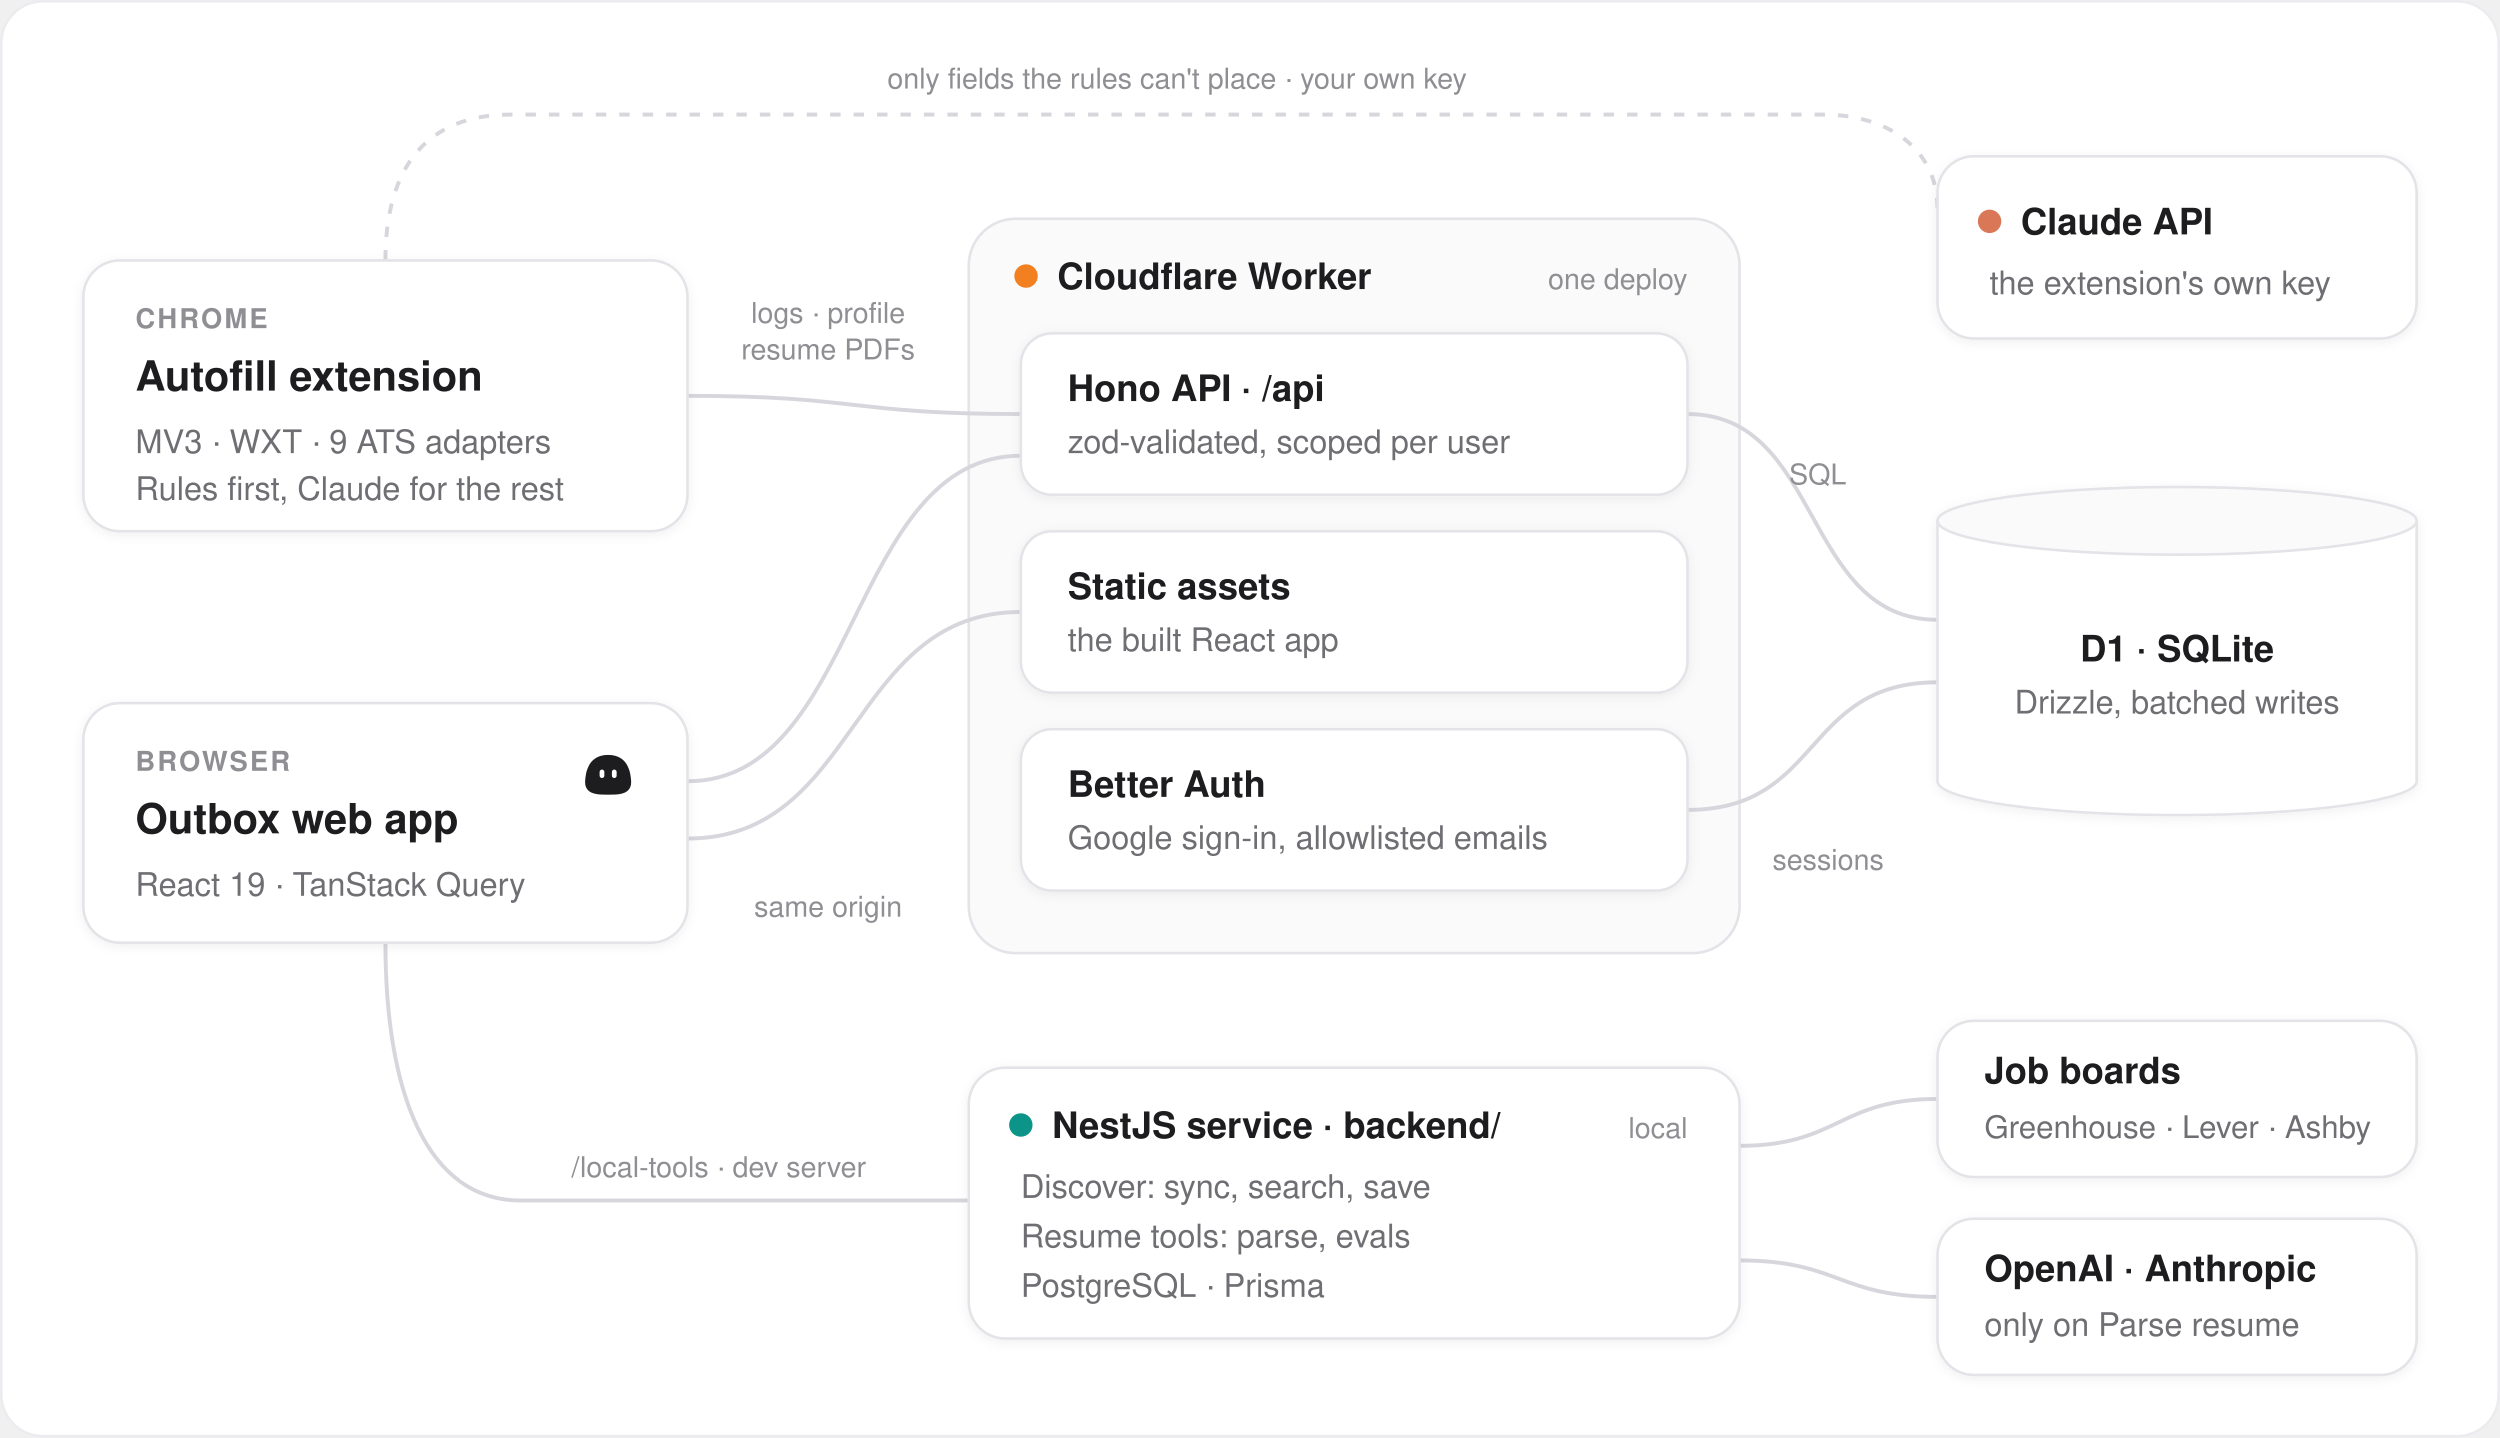
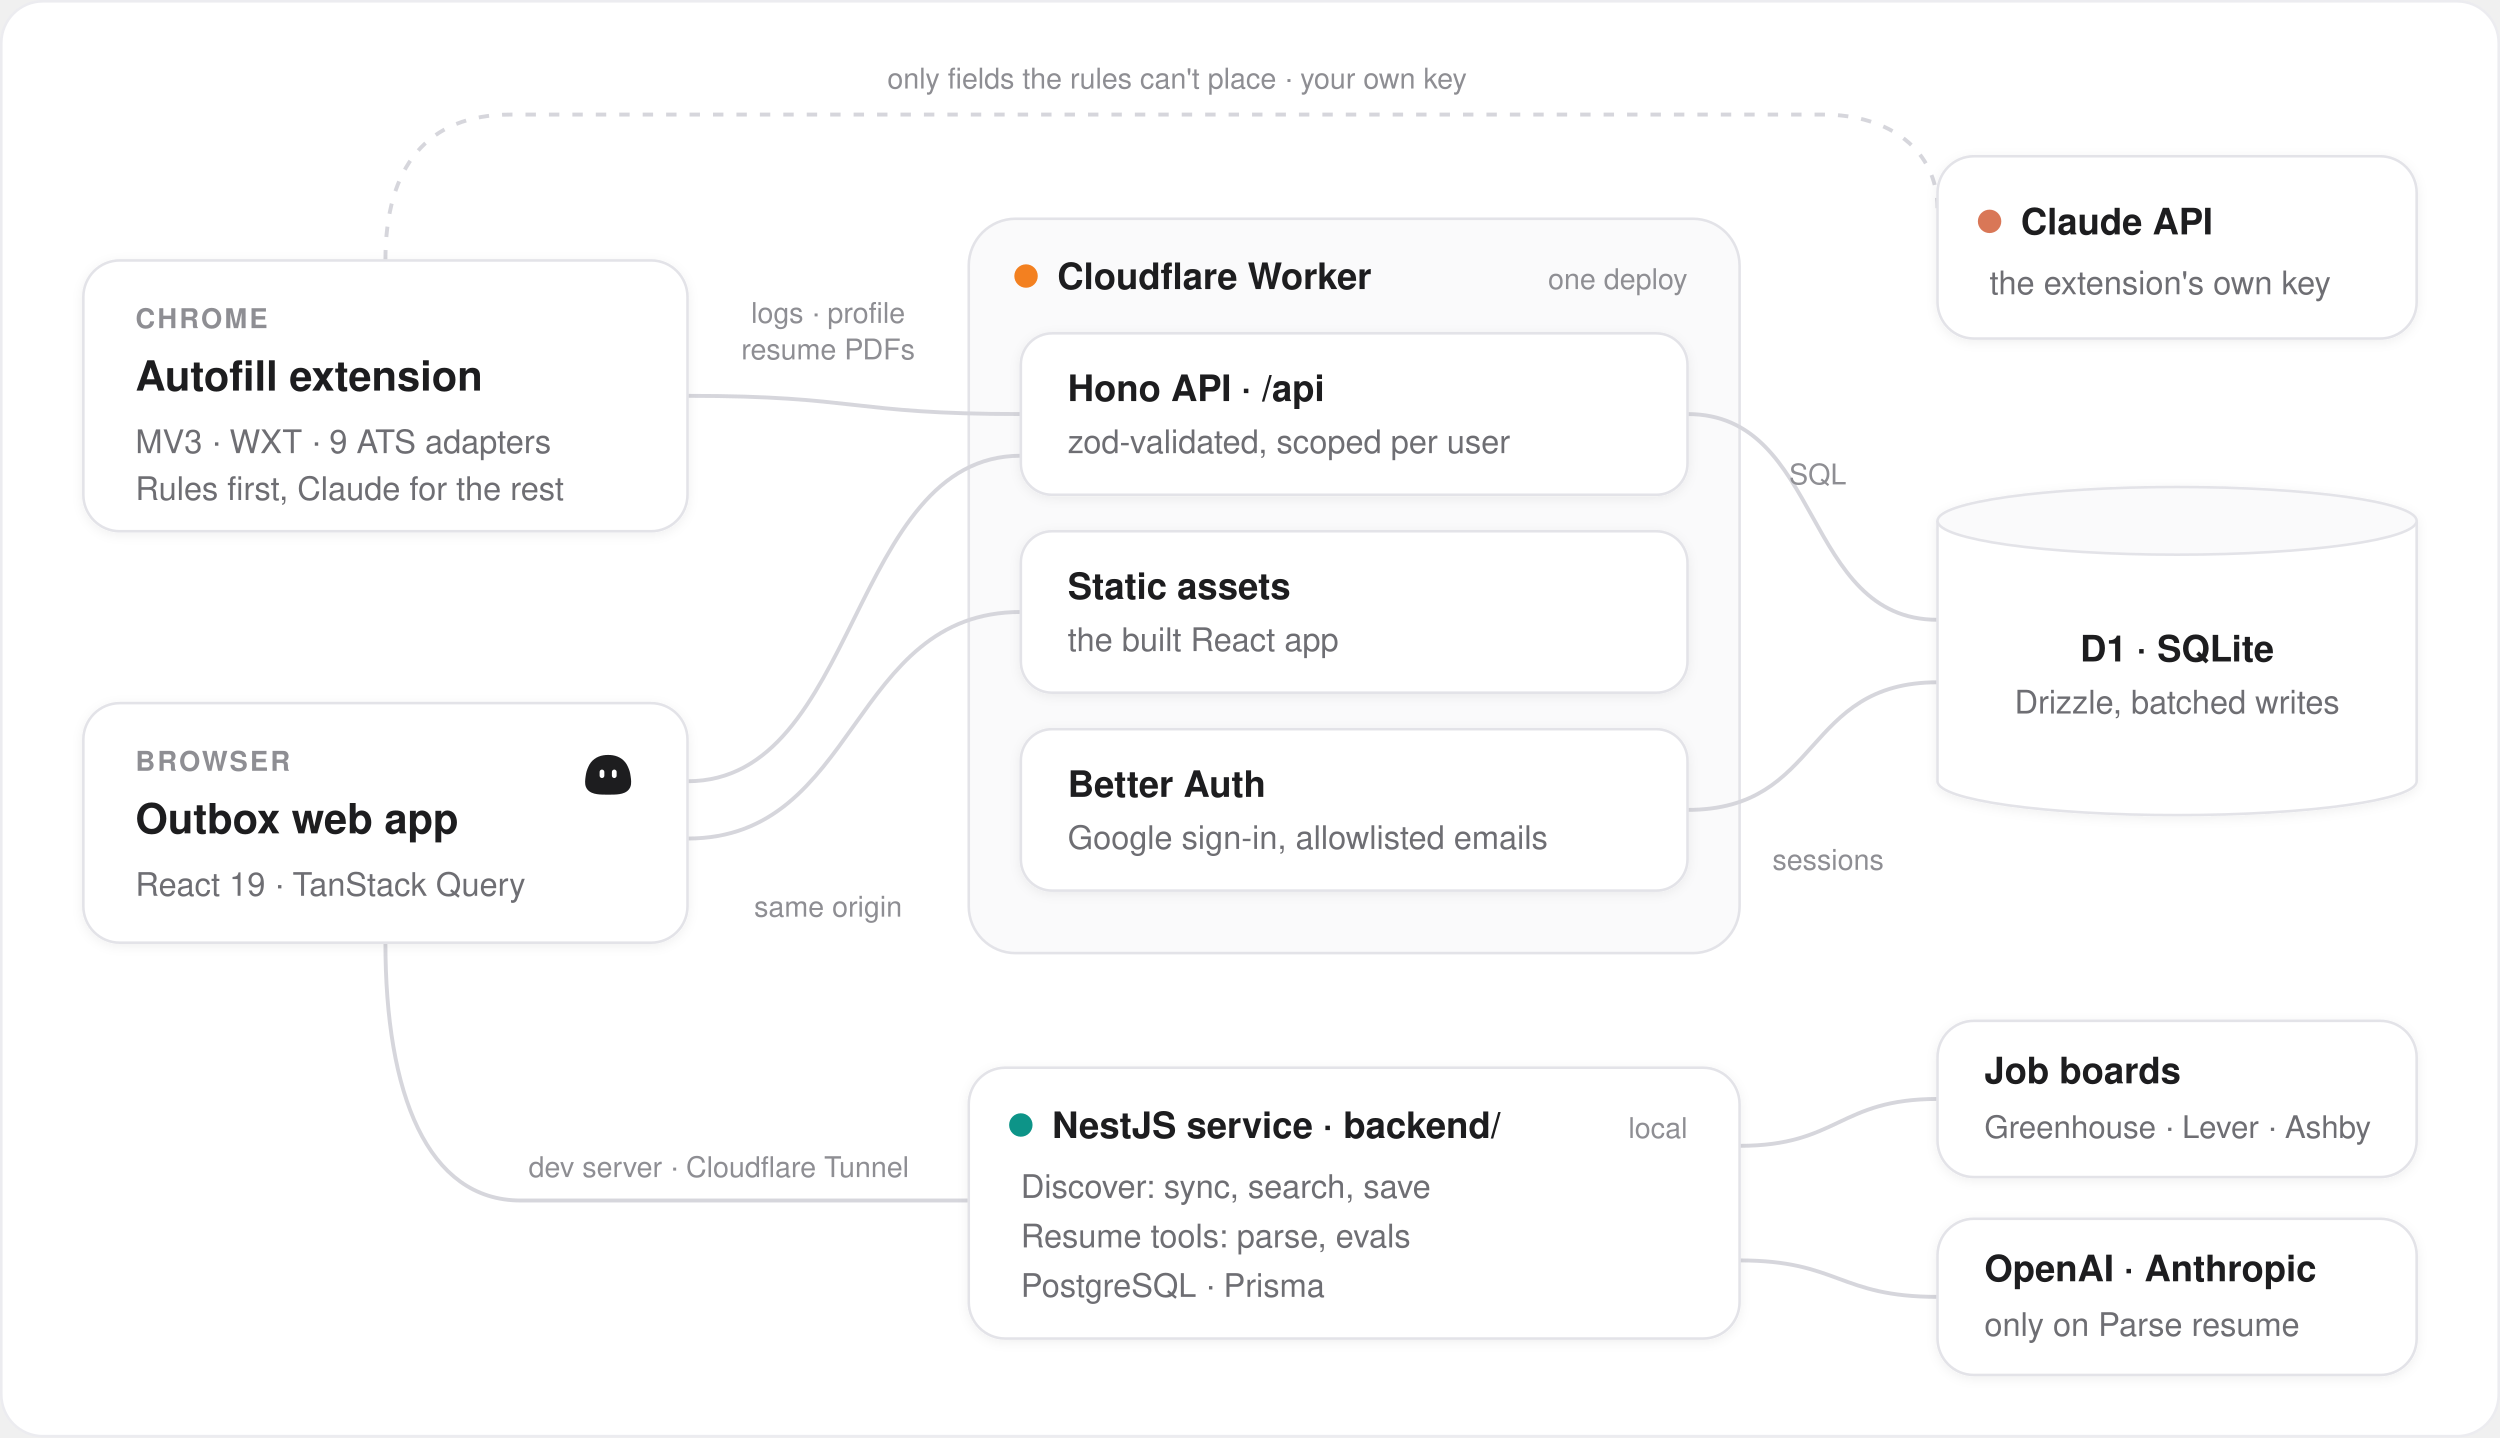
<svg xmlns="http://www.w3.org/2000/svg" viewBox="0 0 960 552" width="960" height="552" role="img" aria-labelledby="title desc">
  <style>
    text { font-family: -apple-system, BlinkMacSystemFont, "Segoe UI", "Helvetica Neue", Helvetica, Arial, sans-serif; }
    .eyebrow { font-size: 10.5px; font-weight: 600; letter-spacing: 0.08em; fill: #8e8e93; }
    .title { font-size: 16px; font-weight: 600; fill: #1d1d1f; }
    .name { font-size: 14px; font-weight: 600; fill: #1d1d1f; }
    .sub { font-size: 12.5px; fill: #6e6e73; }
    .edge { font-size: 11px; fill: #8e8e93; }
    .card { fill: #ffffff; stroke: #e3e3e8; stroke-width: 1; }
    .wire { fill: none; stroke: #d6d6dc; stroke-width: 1.5; }
    .pulse {
      fill: none;
      stroke-width: 3;
      stroke-linecap: round;
      stroke-dasharray: 0.14 1.3;
      stroke-dashoffset: 0.14;
      opacity: 0;
      animation: travel 8s linear infinite;
    }
    .data { stroke: #0a7cff; }
    .ai { stroke: #d97757; }
    .service { stroke: #0d9488; }
    .live { animation: breathe 2.4s ease-in-out infinite; transform-box: fill-box; transform-origin: center; }
    @keyframes travel {
      0% { stroke-dashoffset: 0.14; opacity: 1; }
      24% { stroke-dashoffset: -1; opacity: 1; }
      25%, 100% { stroke-dashoffset: -1; opacity: 0; }
    }
    @keyframes breathe {
      0%, 100% { opacity: 1; transform: scale(1); }
      50% { opacity: 0.45; transform: scale(0.8); }
    }
    @media (prefers-reduced-motion: reduce) {
      .pulse { animation: none; }
      .live { animation: none; }
    }
  </style>
  <defs>
    <filter id="lift" x="-10%" y="-10%" width="120%" height="140%">
      <feDropShadow dx="0" dy="1" stdDeviation="2" flood-color="#000000" flood-opacity="0.06" />
    </filter>
    <filter id="glow" x="-20%" y="-20%" width="140%" height="140%">
      <feGaussianBlur stdDeviation="2" result="blur" />
      <feMerge>
        <feMergeNode in="blur" />
        <feMergeNode in="SourceGraphic" />
      </feMerge>
    </filter>
  </defs>
  <rect x="0.5" y="0.5" width="959" height="551" rx="16" fill="#ffffff" stroke="#ececf0" />
  <rect x="372" y="84" width="296" height="282" rx="18" fill="#fafafb" stroke="#e3e3e8" />
  <path class="wire" d="M264,152 C330,152 326,159 392,159" />
  <path class="wire" d="M264,300 C330,300 326,175 392,175" />
  <path class="wire" d="M264,322 C330,322 326,235 392,235" />
  <path class="wire" d="M648,159 C700,159 692,238 744,238" />
  <path class="wire" d="M648,311 C700,311 692,262 744,262" />
  <path class="wire" stroke-dasharray="4 5" d="M148,100 C148,64 164,44 196,44 L700,44 C726,44 744,58 744,80" />
  <path class="wire" d="M148,362 C148,420 164,461 200,461 L372,461" />
  <path class="wire" d="M668,440 C706,440 706,422 744,422" />
  <path class="wire" d="M668,484 C706,484 706,498 744,498" />
  <text class="edge" x="318" y="124" text-anchor="middle">logs · profile</text>
  <text class="edge" x="318" y="138" text-anchor="middle">resume PDFs</text>
  <text class="edge" x="318" y="352" text-anchor="middle">same origin</text>
  <text class="edge" x="698" y="186" text-anchor="middle">SQL</text>
  <text class="edge" x="702" y="334" text-anchor="middle">sessions</text>
  <text class="edge" x="452" y="34" text-anchor="middle">only fields the rules can't place · your own key</text>
-   <text class="edge" x="276" y="452" text-anchor="middle">/local-tools · dev server</text>
+   <text class="edge" x="276" y="452" text-anchor="middle">dev server · Cloudflare Tunnel</text>
  <path class="pulse data" pathLength="1" filter="url(#glow)" d="M264,152 C330,152 326,159 392,159" style="animation-delay: 0s" />
  <path class="pulse data" pathLength="1" filter="url(#glow)" d="M648,159 C700,159 692,238 744,238" style="animation-delay: 1s" />
  <path class="pulse data" pathLength="1" filter="url(#glow)" d="M744,238 C692,238 700,159 648,159" style="animation-delay: 2.2s" />
  <path class="pulse data" pathLength="1" filter="url(#glow)" d="M392,175 C326,175 330,300 264,300" style="animation-delay: 3.2s" />
  <path class="pulse ai" pathLength="1" filter="url(#glow)" d="M148,100 C148,64 164,44 196,44 L700,44 C726,44 744,58 744,80" style="animation-delay: 4.2s" />
  <path class="pulse service" pathLength="1" filter="url(#glow)" d="M148,362 C148,420 164,461 200,461 L372,461" style="animation-delay: 5.2s" />
  <path class="pulse service" pathLength="1" filter="url(#glow)" d="M668,440 C706,440 706,422 744,422" style="animation-delay: 6.2s" />
  <path class="pulse ai" pathLength="1" filter="url(#glow)" d="M668,484 C706,484 706,498 744,498" style="animation-delay: 7s" />
  <g filter="url(#lift)">
    <rect class="card" x="32" y="100" width="232" height="104" rx="14" />
    <rect class="card" x="32" y="270" width="232" height="92" rx="14" />
  </g>
  <text class="eyebrow" x="52" y="126">CHROME</text>
  <text class="title" x="52" y="150">Autofill extension</text>
  <text class="sub" x="52" y="174">MV3 · WXT · 9 ATS adapters</text>
  <text class="sub" x="52" y="192">Rules first, Claude for the rest</text>
  <text class="eyebrow" x="52" y="296">BROWSER</text>
  <text class="title" x="52" y="320">Outbox web app</text>
  <text class="sub" x="52" y="344">React 19 · TanStack Query</text>
  <g transform="translate(222 286) scale(0.36)">
    <g transform="translate(32 33.521) scale(0.39)">
      <path fill="#1d1d1f" d="M61.5 0C61.84 2.31 62.19 4.64 62.43 7.03C62.68 9.43 62.93 11.89 62.96 14.37C63 16.85 62.99 19.43 62.62 21.91C62.25 24.39 61.69 26.94 60.75 29.26C59.82 31.58 58.53 33.84 57.01 35.82C55.49 37.81 53.62 39.63 51.62 41.17C49.63 42.7 47.32 43.97 45.03 45.03C42.75 46.09 40.28 46.87 37.91 47.53C35.53 48.19 33.11 48.63 30.79 49C28.47 49.38 26.19 49.6 23.98 49.8C21.78 50 19.64 50.1 17.56 50.19C15.48 50.28 13.47 50.31 11.49 50.35C9.51 50.38 7.59 50.39 5.68 50.39C3.76 50.4 1.89 50.4 0 50.4C-1.89 50.4 -3.76 50.4 -5.68 50.39C-7.59 50.39 -9.51 50.38 -11.49 50.35C-13.47 50.31 -15.48 50.28 -17.56 50.19C-19.64 50.1 -21.78 50 -23.98 49.8C-26.19 49.6 -28.47 49.38 -30.79 49C-33.11 48.63 -35.53 48.19 -37.91 47.53C-40.28 46.87 -42.75 46.09 -45.03 45.03C-47.32 43.97 -49.63 42.7 -51.62 41.17C-53.62 39.63 -55.49 37.81 -57.01 35.82C-58.53 33.84 -59.82 31.58 -60.75 29.26C-61.69 26.94 -62.25 24.39 -62.62 21.91C-62.99 19.43 -63 16.85 -62.96 14.37C-62.93 11.89 -62.68 9.43 -62.43 7.03C-62.19 4.64 -61.84 2.31 -61.5 0C-61.16 -2.31 -60.84 -4.57 -60.4 -6.81C-59.96 -9.04 -59.47 -11.26 -58.84 -13.43C-58.22 -15.6 -57.45 -17.72 -56.65 -19.82C-55.85 -21.92 -54.97 -23.98 -54.03 -26.02C-53.09 -28.06 -52.13 -30.11 -50.99 -32.04C-49.86 -33.98 -48.58 -35.87 -47.2 -37.64C-45.82 -39.41 -44.3 -41.11 -42.69 -42.69C-41.08 -44.26 -39.35 -45.74 -37.55 -47.08C-35.75 -48.42 -33.84 -49.65 -31.89 -50.75C-29.94 -51.84 -27.9 -52.81 -25.84 -53.65C-23.78 -54.5 -21.66 -55.21 -19.53 -55.8C-17.4 -56.4 -15.23 -56.86 -13.06 -57.22C-10.9 -57.59 -8.71 -57.83 -6.53 -57.99C-4.36 -58.15 -2.18 -58.2 0 -58.2C2.18 -58.2 4.36 -58.15 6.53 -57.99C8.71 -57.83 10.9 -57.59 13.06 -57.22C15.23 -56.86 17.4 -56.4 19.53 -55.8C21.66 -55.21 23.78 -54.5 25.84 -53.65C27.9 -52.81 29.94 -51.84 31.89 -50.75C33.84 -49.65 35.75 -48.42 37.55 -47.08C39.35 -45.74 41.08 -44.26 42.69 -42.69C44.3 -41.11 45.82 -39.41 47.2 -37.64C48.58 -35.87 49.86 -33.98 50.99 -32.04C52.13 -30.11 53.09 -28.06 54.03 -26.02C54.97 -23.98 55.85 -21.92 56.65 -19.82C57.45 -17.72 58.22 -15.6 58.84 -13.43C59.47 -11.26 59.96 -9.04 60.4 -6.81C60.84 -4.57 61.16 -2.31 61.5 0Z" />
      <path fill="#ffffff" d="M-23.28 -11.64L-22.89 -13.86L-21.76 -15.81L-20.04 -17.25L-17.93 -18.02L-15.67 -18.02L-13.56 -17.25L-11.84 -15.81L-10.71 -13.86L-10.32 -11.64L-10.32 -1.56L-10.71 0.66L-11.84 2.61L-13.56 4.05L-15.67 4.82L-17.93 4.82L-20.04 4.05L-21.76 2.61L-22.89 0.66L-23.28 -1.56Z" />
      <path fill="#ffffff" d="M10.32 -11.64L10.71 -13.86L11.84 -15.81L13.56 -17.25L15.67 -18.02L17.93 -18.02L20.04 -17.25L21.76 -15.81L22.89 -13.86L23.28 -11.64L23.28 -1.56L22.89 0.66L21.76 2.61L20.04 4.05L17.93 4.82L15.67 4.82L13.56 4.05L11.84 2.61L10.71 0.66L10.32 -1.56Z" />
    </g>
  </g>
  <circle class="live" cx="394" cy="106" r="4.5" fill="#f38020" />
  <text class="name" x="406" y="111">Cloudflare Worker</text>
  <text class="edge" x="648" y="111" text-anchor="end">one deploy</text>
  <g filter="url(#lift)">
    <rect class="card" x="392" y="128" width="256" height="62" rx="12" />
    <rect class="card" x="392" y="204" width="256" height="62" rx="12" />
    <rect class="card" x="392" y="280" width="256" height="62" rx="12" />
  </g>
  <text class="name" x="410" y="154">Hono API · /api</text>
  <text class="sub" x="410" y="174">zod-validated, scoped per user</text>
  <text class="name" x="410" y="230">Static assets</text>
  <text class="sub" x="410" y="250">the built React app</text>
  <text class="name" x="410" y="306">Better Auth</text>
  <text class="sub" x="410" y="326">Google sign-in, allowlisted emails</text>
  <g filter="url(#lift)">
    <path d="M744,200 V300 A92,13 0 0 0 928,300 V200" fill="#ffffff" stroke="#e3e3e8" />
    <ellipse cx="836" cy="200" rx="92" ry="13" fill="#fafafb" stroke="#e3e3e8" />
  </g>
  <text class="name" x="836" y="254" text-anchor="middle">D1 · SQLite</text>
  <text class="sub" x="836" y="274" text-anchor="middle">Drizzle, batched writes</text>
  <rect class="card" x="744" y="60" width="184" height="70" rx="14" filter="url(#lift)" />
  <circle cx="764" cy="85" r="4.5" fill="#d97757" />
  <text class="name" x="776" y="90">Claude API</text>
  <text class="sub" x="764" y="113">the extension's own key</text>
  <rect class="card" x="372" y="410" width="296" height="104" rx="14" filter="url(#lift)" />
  <circle cx="392" cy="432" r="4.5" fill="#0d9488" />
  <text class="name" x="404" y="437">NestJS service · backend/</text>
  <text class="edge" x="648" y="437" text-anchor="end">local</text>
  <text class="sub" x="392" y="460">Discover: sync, search, save</text>
  <text class="sub" x="392" y="479">Resume tools: parse, evals</text>
  <text class="sub" x="392" y="498">PostgreSQL · Prisma</text>
  <g filter="url(#lift)">
    <rect class="card" x="744" y="392" width="184" height="60" rx="14" />
    <rect class="card" x="744" y="468" width="184" height="60" rx="14" />
  </g>
  <text class="name" x="762" y="416">Job boards</text>
  <text class="sub" x="762" y="437" style="font-size: 12px">Greenhouse · Lever · Ashby</text>
  <text class="name" x="762" y="492">OpenAI · Anthropic</text>
  <text class="sub" x="762" y="513">only on Parse resume</text>
</svg>
